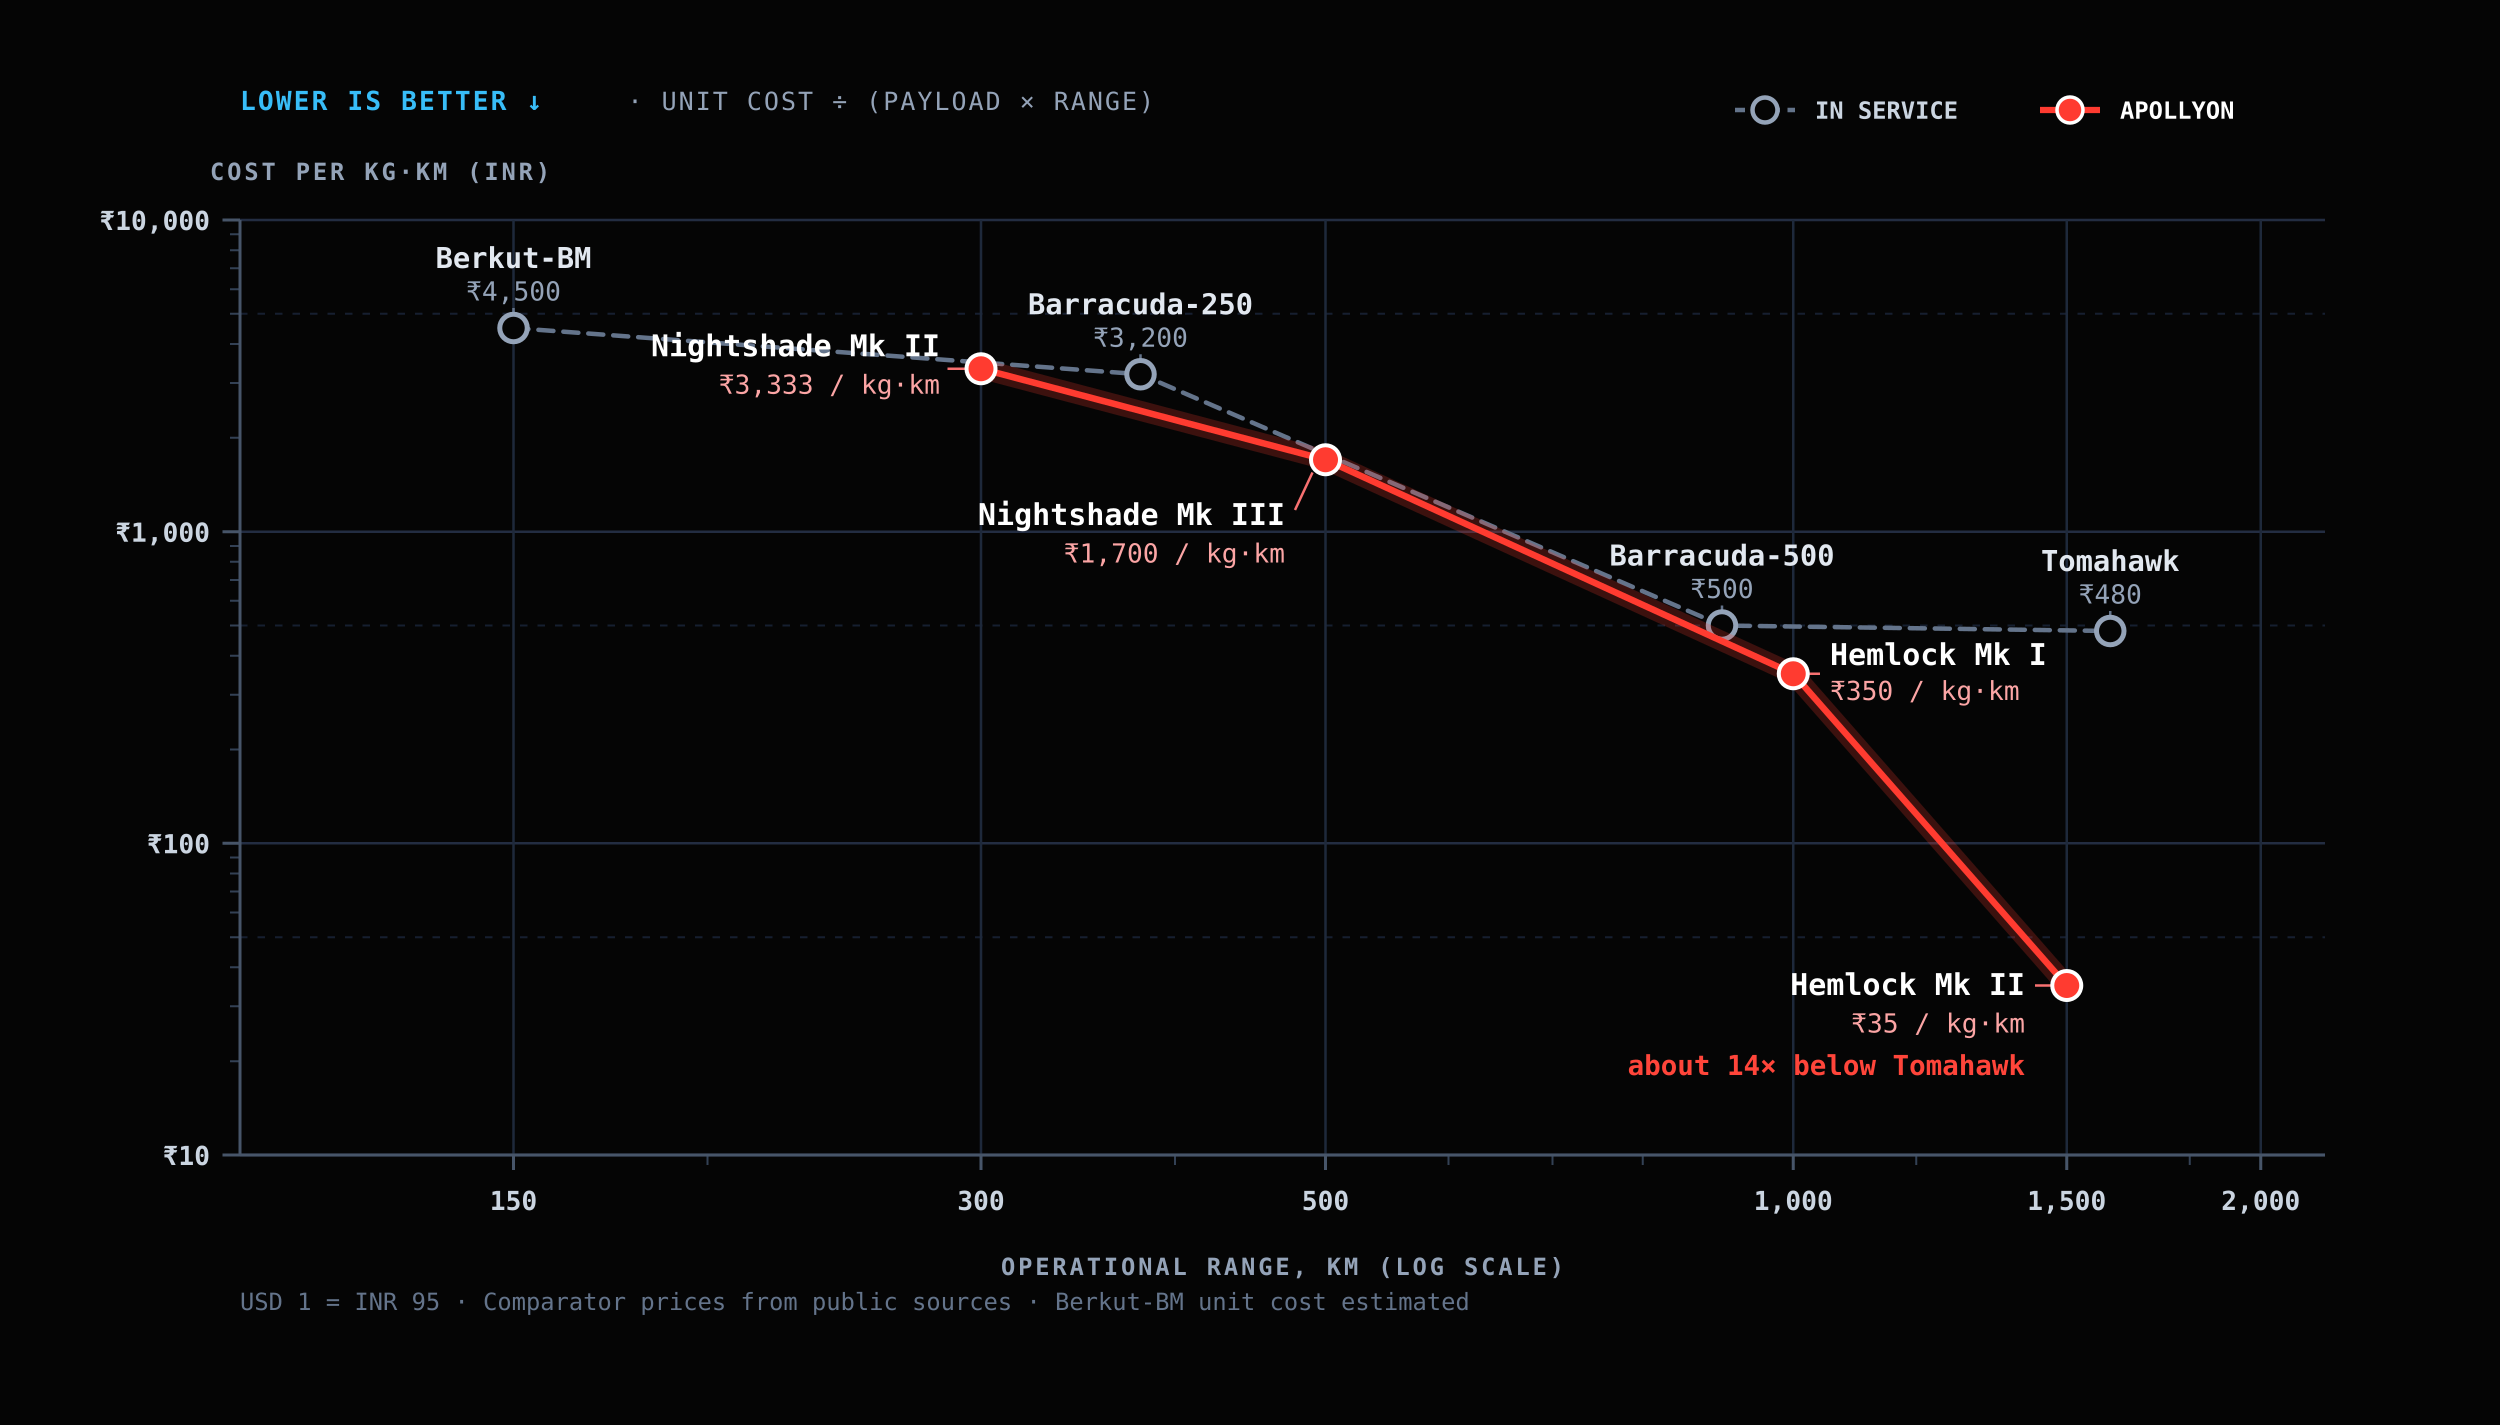
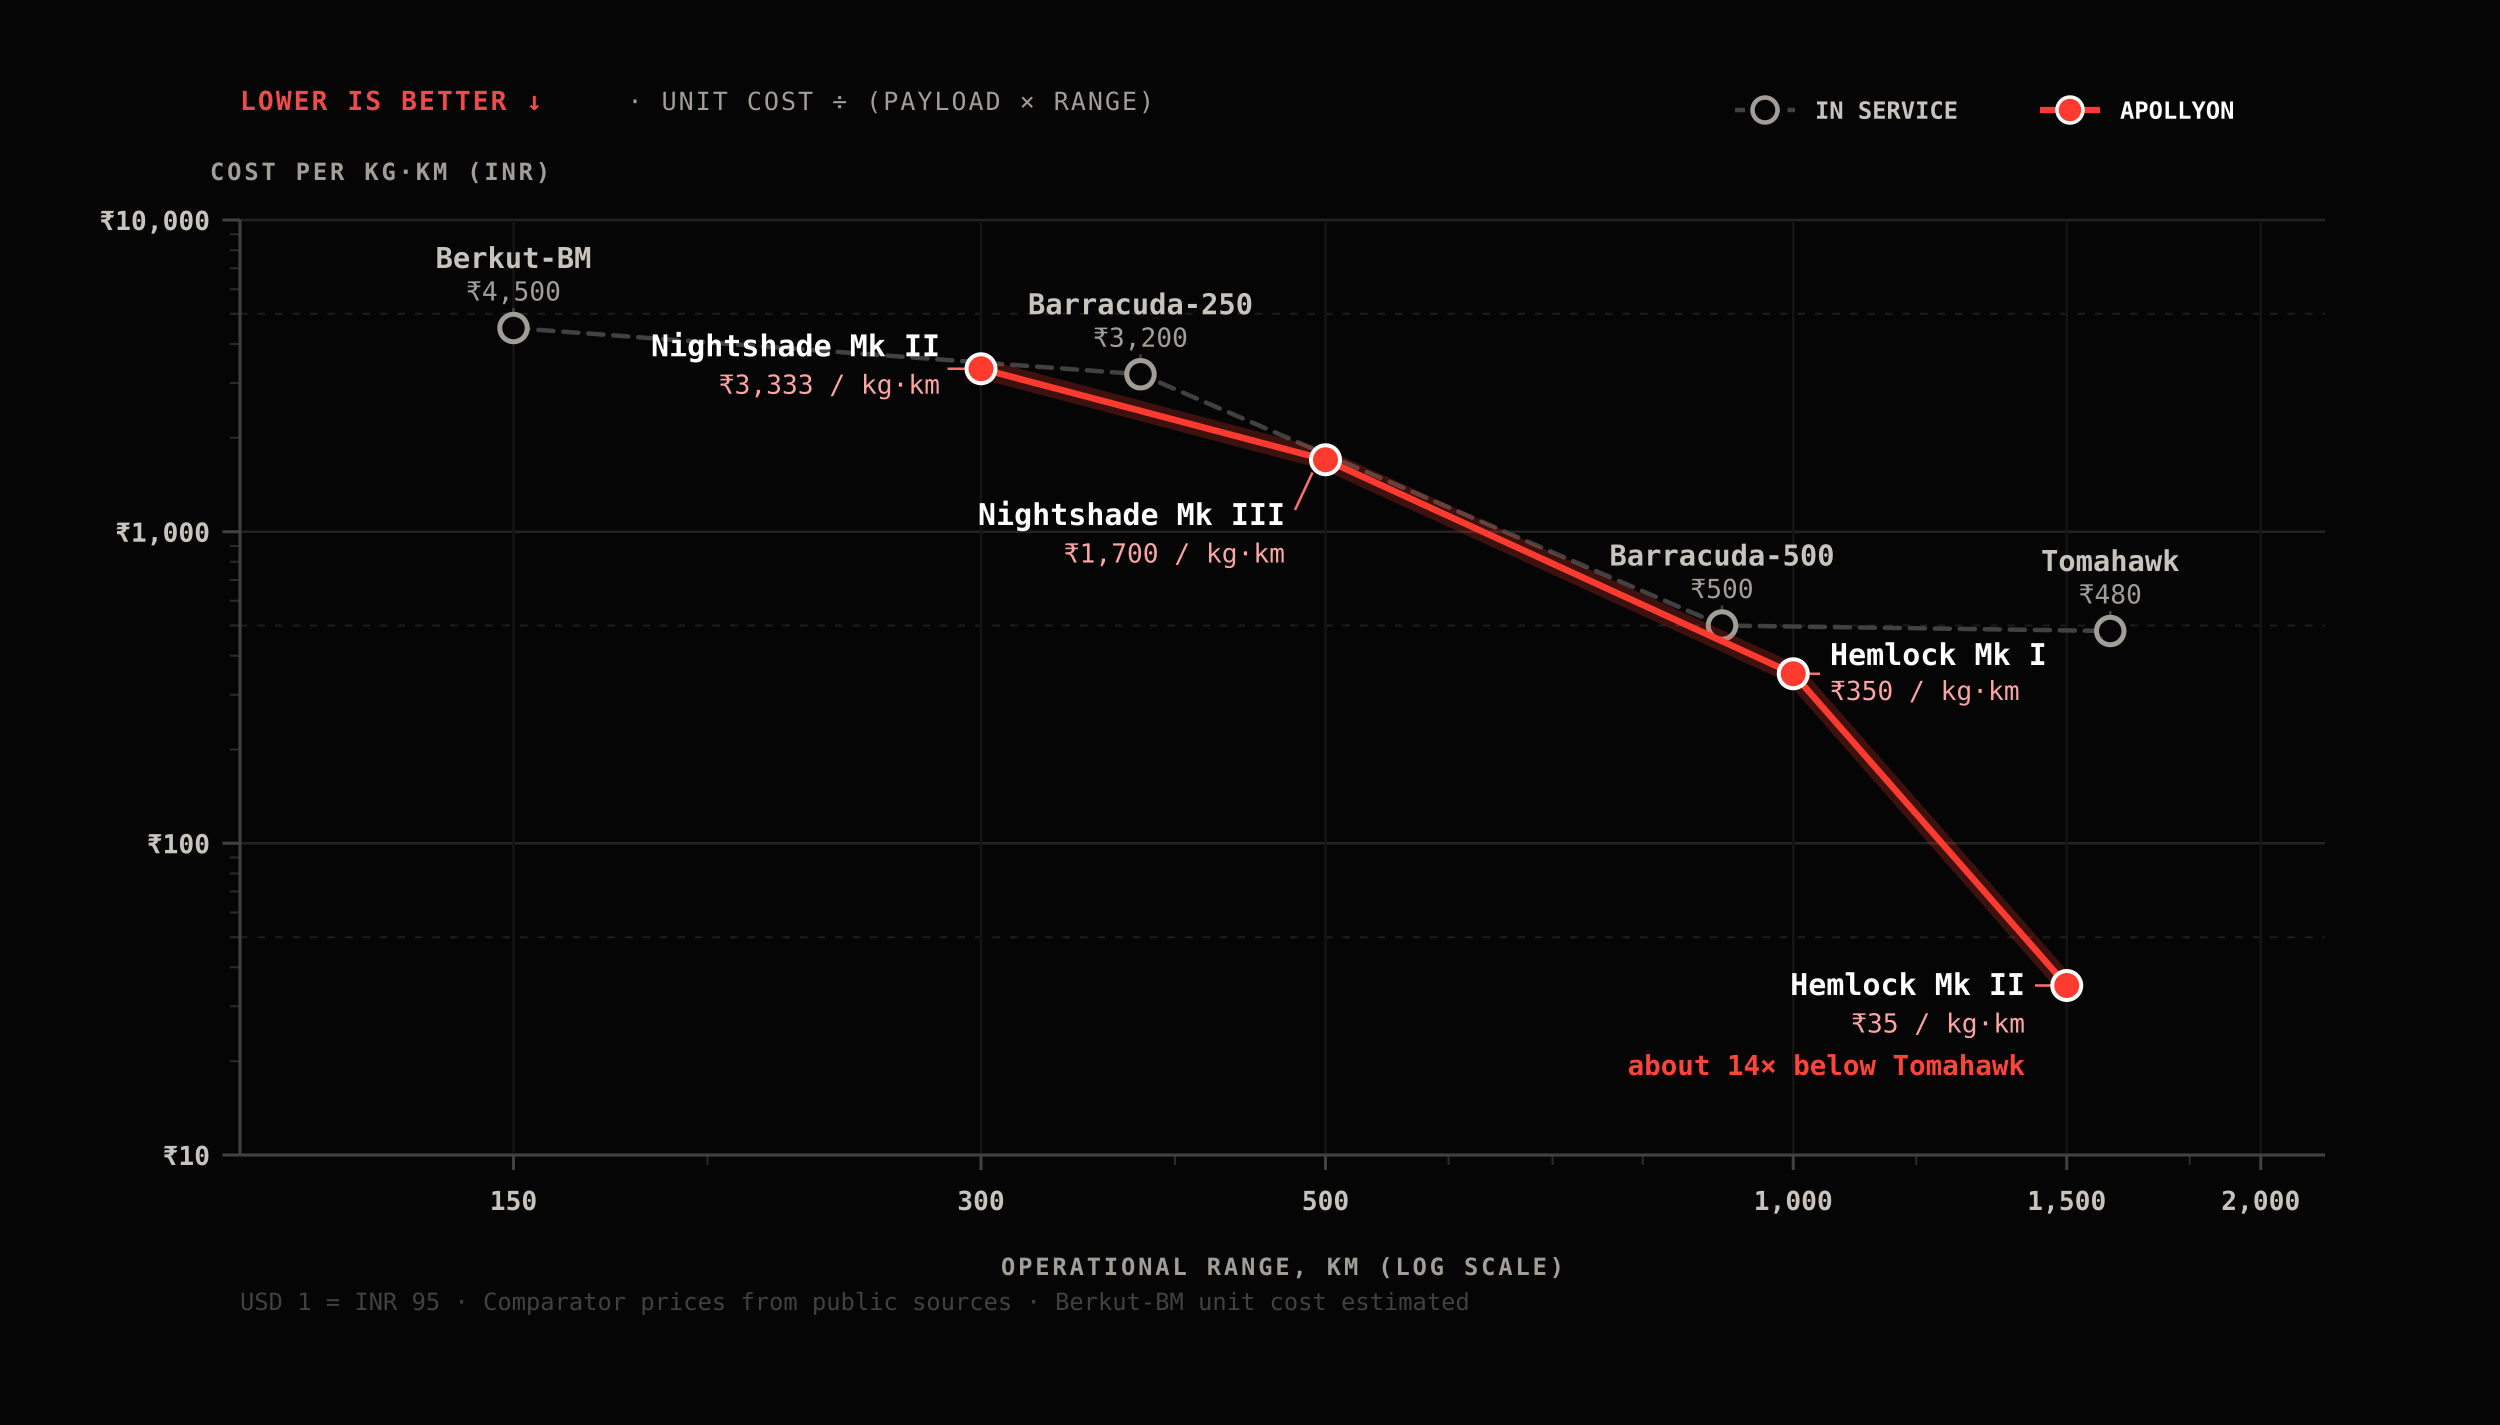
<svg xmlns="http://www.w3.org/2000/svg" viewBox="0 0 1000 570" role="img" aria-label="Cost per kilogram-kilometre by range: Apollyon family against in-service comparators">
  <rect width="1000" height="570" fill="#050505" />
-   <line x1="92.0" y1="424.5" x2="96.0" y2="424.5" stroke="#334155" stroke-width="0.8" />
-   <line x1="92.0" y1="402.5" x2="96.0" y2="402.5" stroke="#334155" stroke-width="0.8" />
-   <line x1="92.0" y1="386.9" x2="96.0" y2="386.9" stroke="#334155" stroke-width="0.8" />
-   <line x1="96.0" y1="374.9" x2="930.0" y2="374.9" stroke="#161f30" stroke-width="0.8" stroke-dasharray="3,4" />
-   <line x1="92.0" y1="374.9" x2="96.0" y2="374.9" stroke="#334155" stroke-width="0.8" />
-   <line x1="92.0" y1="365.0" x2="96.0" y2="365.0" stroke="#334155" stroke-width="0.8" />
-   <line x1="92.0" y1="356.6" x2="96.0" y2="356.6" stroke="#334155" stroke-width="0.8" />
-   <line x1="92.0" y1="349.4" x2="96.0" y2="349.4" stroke="#334155" stroke-width="0.8" />
-   <line x1="92.0" y1="343.0" x2="96.0" y2="343.0" stroke="#334155" stroke-width="0.8" />
-   <line x1="92.0" y1="299.8" x2="96.0" y2="299.8" stroke="#334155" stroke-width="0.8" />
-   <line x1="92.0" y1="277.9" x2="96.0" y2="277.9" stroke="#334155" stroke-width="0.8" />
-   <line x1="92.0" y1="262.3" x2="96.0" y2="262.3" stroke="#334155" stroke-width="0.8" />
-   <line x1="96.0" y1="250.2" x2="930.0" y2="250.2" stroke="#161f30" stroke-width="0.8" stroke-dasharray="3,4" />
-   <line x1="92.0" y1="250.2" x2="96.0" y2="250.2" stroke="#334155" stroke-width="0.8" />
-   <line x1="92.0" y1="240.3" x2="96.0" y2="240.3" stroke="#334155" stroke-width="0.8" />
-   <line x1="92.0" y1="232.0" x2="96.0" y2="232.0" stroke="#334155" stroke-width="0.8" />
-   <line x1="92.0" y1="224.7" x2="96.0" y2="224.7" stroke="#334155" stroke-width="0.8" />
-   <line x1="92.0" y1="218.4" x2="96.0" y2="218.4" stroke="#334155" stroke-width="0.8" />
-   <line x1="92.0" y1="175.1" x2="96.0" y2="175.1" stroke="#334155" stroke-width="0.8" />
-   <line x1="92.0" y1="153.2" x2="96.0" y2="153.2" stroke="#334155" stroke-width="0.8" />
-   <line x1="92.0" y1="137.6" x2="96.0" y2="137.6" stroke="#334155" stroke-width="0.8" />
-   <line x1="96.0" y1="125.5" x2="930.0" y2="125.5" stroke="#161f30" stroke-width="0.8" stroke-dasharray="3,4" />
-   <line x1="92.0" y1="125.5" x2="96.0" y2="125.5" stroke="#334155" stroke-width="0.8" />
-   <line x1="92.0" y1="115.7" x2="96.0" y2="115.7" stroke="#334155" stroke-width="0.8" />
-   <line x1="92.0" y1="107.3" x2="96.0" y2="107.3" stroke="#334155" stroke-width="0.8" />
-   <line x1="92.0" y1="100.1" x2="96.0" y2="100.1" stroke="#334155" stroke-width="0.8" />
-   <line x1="92.0" y1="93.7" x2="96.0" y2="93.7" stroke="#334155" stroke-width="0.8" />
-   <line x1="96.0" y1="462.0" x2="930.0" y2="462.0" stroke="#232d42" stroke-width="1" />
-   <line x1="89.0" y1="462.0" x2="96.0" y2="462.0" stroke="#475569" stroke-width="1.2" />
-   <text x="84.0" y="466.0" font-family="JetBrains Mono, ui-monospace, monospace" font-size="10.5" fill="#cbd5e1" text-anchor="end" font-weight="600">₹10</text>
-   <line x1="96.0" y1="337.3" x2="930.0" y2="337.3" stroke="#232d42" stroke-width="1" />
-   <line x1="89.0" y1="337.3" x2="96.0" y2="337.3" stroke="#475569" stroke-width="1.2" />
-   <text x="84.0" y="341.3" font-family="JetBrains Mono, ui-monospace, monospace" font-size="10.5" fill="#cbd5e1" text-anchor="end" font-weight="600">₹100</text>
-   <line x1="96.0" y1="212.7" x2="930.0" y2="212.7" stroke="#232d42" stroke-width="1" />
-   <line x1="89.0" y1="212.7" x2="96.0" y2="212.7" stroke="#475569" stroke-width="1.2" />
-   <text x="84.0" y="216.7" font-family="JetBrains Mono, ui-monospace, monospace" font-size="10.5" fill="#cbd5e1" text-anchor="end" font-weight="600">₹1,000</text>
-   <line x1="96.0" y1="88.0" x2="930.0" y2="88.0" stroke="#232d42" stroke-width="1" />
-   <line x1="89.0" y1="88.0" x2="96.0" y2="88.0" stroke="#475569" stroke-width="1.2" />
-   <text x="84.0" y="92.0" font-family="JetBrains Mono, ui-monospace, monospace" font-size="10.5" fill="#cbd5e1" text-anchor="end" font-weight="600">₹10,000</text>
-   <line x1="283.0" y1="462.0" x2="283.0" y2="466.0" stroke="#334155" stroke-width="0.8" />
-   <line x1="470.0" y1="462.0" x2="470.0" y2="466.0" stroke="#334155" stroke-width="0.8" />
-   <line x1="579.4" y1="462.0" x2="579.4" y2="466.0" stroke="#334155" stroke-width="0.8" />
-   <line x1="621.0" y1="462.0" x2="621.0" y2="466.0" stroke="#334155" stroke-width="0.8" />
-   <line x1="657.1" y1="462.0" x2="657.1" y2="466.0" stroke="#334155" stroke-width="0.8" />
-   <line x1="766.5" y1="462.0" x2="766.5" y2="466.0" stroke="#334155" stroke-width="0.8" />
-   <line x1="875.9" y1="462.0" x2="875.9" y2="466.0" stroke="#334155" stroke-width="0.8" />
-   <line x1="205.4" y1="88.0" x2="205.4" y2="462.0" stroke="#1e293b" stroke-width="1" />
-   <line x1="205.4" y1="462.0" x2="205.4" y2="468.0" stroke="#475569" stroke-width="1.2" />
-   <text x="205.4" y="484.0" font-family="JetBrains Mono, ui-monospace, monospace" font-size="10.5" fill="#cbd5e1" text-anchor="middle" font-weight="600">150</text>
-   <line x1="392.4" y1="88.0" x2="392.4" y2="462.0" stroke="#1e293b" stroke-width="1" />
-   <line x1="392.4" y1="462.0" x2="392.4" y2="468.0" stroke="#475569" stroke-width="1.2" />
-   <text x="392.4" y="484.0" font-family="JetBrains Mono, ui-monospace, monospace" font-size="10.5" fill="#cbd5e1" text-anchor="middle" font-weight="600">300</text>
-   <line x1="530.2" y1="88.0" x2="530.2" y2="462.0" stroke="#1e293b" stroke-width="1" />
-   <line x1="530.2" y1="462.0" x2="530.2" y2="468.0" stroke="#475569" stroke-width="1.2" />
-   <text x="530.2" y="484.0" font-family="JetBrains Mono, ui-monospace, monospace" font-size="10.5" fill="#cbd5e1" text-anchor="middle" font-weight="600">500</text>
-   <line x1="717.3" y1="88.0" x2="717.3" y2="462.0" stroke="#1e293b" stroke-width="1" />
-   <line x1="717.3" y1="462.0" x2="717.3" y2="468.0" stroke="#475569" stroke-width="1.2" />
-   <text x="717.3" y="484.0" font-family="JetBrains Mono, ui-monospace, monospace" font-size="10.5" fill="#cbd5e1" text-anchor="middle" font-weight="600">1,000</text>
-   <line x1="826.7" y1="88.0" x2="826.7" y2="462.0" stroke="#1e293b" stroke-width="1" />
-   <line x1="826.7" y1="462.0" x2="826.7" y2="468.0" stroke="#475569" stroke-width="1.2" />
-   <text x="826.7" y="484.0" font-family="JetBrains Mono, ui-monospace, monospace" font-size="10.5" fill="#cbd5e1" text-anchor="middle" font-weight="600">1,500</text>
-   <line x1="904.3" y1="88.0" x2="904.3" y2="462.0" stroke="#1e293b" stroke-width="1" />
-   <line x1="904.3" y1="462.0" x2="904.3" y2="468.0" stroke="#475569" stroke-width="1.2" />
-   <text x="904.3" y="484.0" font-family="JetBrains Mono, ui-monospace, monospace" font-size="10.5" fill="#cbd5e1" text-anchor="middle" font-weight="600">2,000</text>
-   <line x1="96.0" y1="462.0" x2="930.0" y2="462.0" stroke="#475569" stroke-width="1.2" />
-   <line x1="96.0" y1="88.0" x2="96.0" y2="462.0" stroke="#475569" stroke-width="1.2" />
-   <text x="96.0" y="44.0" font-family="JetBrains Mono, ui-monospace, monospace" font-size="10.5" fill="#38bdf8" font-weight="700" letter-spacing="0.08em">LOWER IS BETTER ↓</text>
-   <text x="251.0" y="44.0" font-family="JetBrains Mono, ui-monospace, monospace" font-size="10.0" fill="#94a3b8" letter-spacing="0.08em">·   UNIT COST ÷ (PAYLOAD × RANGE)</text>
-   <text x="513.0" y="510.0" font-family="JetBrains Mono, ui-monospace, monospace" font-size="9.5" fill="#94a3b8" text-anchor="middle" font-weight="600" letter-spacing="0.12em">OPERATIONAL RANGE, KM (LOG SCALE)</text>
-   <text x="84.0" y="72.0" font-family="JetBrains Mono, ui-monospace, monospace" font-size="9.5" fill="#94a3b8" font-weight="600" letter-spacing="0.12em">COST PER KG·KM (INR)</text>
-   <polyline points="205.4,131.2 456.2,149.7 688.8,250.2 844.1,252.4" fill="none" stroke="#64748b" stroke-width="1.8" stroke-dasharray="6,4" stroke-linecap="round" stroke-linejoin="round" />
-   <line x1="205.4" y1="123.2" x2="205.4" y2="125.7" stroke="#64748b" stroke-width="1" />
-   <text x="205.4" y="107.2" font-family="JetBrains Mono, ui-monospace, monospace" font-size="11.5" fill="#e2e8f0" text-anchor="middle" font-weight="600">Berkut-BM</text>
-   <text x="205.4" y="120.2" font-family="JetBrains Mono, ui-monospace, monospace" font-size="10.5" fill="#94a3b8" text-anchor="middle">₹4,500</text>
-   <circle cx="205.4" cy="131.2" r="5.5" fill="#050505" stroke="#94a3b8" stroke-width="2" />
-   <line x1="456.2" y1="141.7" x2="456.2" y2="144.2" stroke="#64748b" stroke-width="1" />
-   <text x="456.2" y="125.7" font-family="JetBrains Mono, ui-monospace, monospace" font-size="11.5" fill="#e2e8f0" text-anchor="middle" font-weight="600">Barracuda-250</text>
-   <text x="456.2" y="138.7" font-family="JetBrains Mono, ui-monospace, monospace" font-size="10.5" fill="#94a3b8" text-anchor="middle">₹3,200</text>
-   <circle cx="456.2" cy="149.7" r="5.5" fill="#050505" stroke="#94a3b8" stroke-width="2" />
-   <line x1="688.8" y1="242.2" x2="688.8" y2="244.7" stroke="#64748b" stroke-width="1" />
-   <text x="688.8" y="226.2" font-family="JetBrains Mono, ui-monospace, monospace" font-size="11.5" fill="#e2e8f0" text-anchor="middle" font-weight="600">Barracuda-500</text>
-   <text x="688.8" y="239.2" font-family="JetBrains Mono, ui-monospace, monospace" font-size="10.5" fill="#94a3b8" text-anchor="middle">₹500</text>
-   <circle cx="688.8" cy="250.2" r="5.5" fill="#050505" stroke="#94a3b8" stroke-width="2" />
-   <line x1="844.1" y1="244.4" x2="844.1" y2="246.9" stroke="#64748b" stroke-width="1" />
-   <text x="844.1" y="228.4" font-family="JetBrains Mono, ui-monospace, monospace" font-size="11.5" fill="#e2e8f0" text-anchor="middle" font-weight="600">Tomahawk</text>
-   <text x="844.1" y="241.4" font-family="JetBrains Mono, ui-monospace, monospace" font-size="10.5" fill="#94a3b8" text-anchor="middle">₹480</text>
-   <circle cx="844.1" cy="252.4" r="5.5" fill="#050505" stroke="#94a3b8" stroke-width="2" />
+   <line x1="92.0" y1="424.5" x2="96.0" y2="424.5" stroke="#2B2B2B" stroke-width="0.8" />
+   <line x1="92.0" y1="402.5" x2="96.0" y2="402.5" stroke="#2B2B2B" stroke-width="0.8" />
+   <line x1="92.0" y1="386.9" x2="96.0" y2="386.9" stroke="#2B2B2B" stroke-width="0.8" />
+   <line x1="96.0" y1="374.9" x2="930.0" y2="374.9" stroke="#1D1D1D" stroke-width="0.8" stroke-dasharray="3,4" />
+   <line x1="92.0" y1="374.9" x2="96.0" y2="374.9" stroke="#2B2B2B" stroke-width="0.8" />
+   <line x1="92.0" y1="365.0" x2="96.0" y2="365.0" stroke="#2B2B2B" stroke-width="0.8" />
+   <line x1="92.0" y1="356.6" x2="96.0" y2="356.6" stroke="#2B2B2B" stroke-width="0.8" />
+   <line x1="92.0" y1="349.4" x2="96.0" y2="349.4" stroke="#2B2B2B" stroke-width="0.8" />
+   <line x1="92.0" y1="343.0" x2="96.0" y2="343.0" stroke="#2B2B2B" stroke-width="0.8" />
+   <line x1="92.0" y1="299.8" x2="96.0" y2="299.8" stroke="#2B2B2B" stroke-width="0.8" />
+   <line x1="92.0" y1="277.9" x2="96.0" y2="277.9" stroke="#2B2B2B" stroke-width="0.8" />
+   <line x1="92.0" y1="262.3" x2="96.0" y2="262.3" stroke="#2B2B2B" stroke-width="0.8" />
+   <line x1="96.0" y1="250.2" x2="930.0" y2="250.2" stroke="#1D1D1D" stroke-width="0.8" stroke-dasharray="3,4" />
+   <line x1="92.0" y1="250.2" x2="96.0" y2="250.2" stroke="#2B2B2B" stroke-width="0.8" />
+   <line x1="92.0" y1="240.3" x2="96.0" y2="240.3" stroke="#2B2B2B" stroke-width="0.8" />
+   <line x1="92.0" y1="232.0" x2="96.0" y2="232.0" stroke="#2B2B2B" stroke-width="0.8" />
+   <line x1="92.0" y1="224.7" x2="96.0" y2="224.7" stroke="#2B2B2B" stroke-width="0.8" />
+   <line x1="92.0" y1="218.4" x2="96.0" y2="218.4" stroke="#2B2B2B" stroke-width="0.8" />
+   <line x1="92.0" y1="175.1" x2="96.0" y2="175.1" stroke="#2B2B2B" stroke-width="0.8" />
+   <line x1="92.0" y1="153.2" x2="96.0" y2="153.2" stroke="#2B2B2B" stroke-width="0.8" />
+   <line x1="92.0" y1="137.6" x2="96.0" y2="137.6" stroke="#2B2B2B" stroke-width="0.8" />
+   <line x1="96.0" y1="125.5" x2="930.0" y2="125.5" stroke="#1D1D1D" stroke-width="0.8" stroke-dasharray="3,4" />
+   <line x1="92.0" y1="125.5" x2="96.0" y2="125.5" stroke="#2B2B2B" stroke-width="0.8" />
+   <line x1="92.0" y1="115.7" x2="96.0" y2="115.7" stroke="#2B2B2B" stroke-width="0.8" />
+   <line x1="92.0" y1="107.3" x2="96.0" y2="107.3" stroke="#2B2B2B" stroke-width="0.8" />
+   <line x1="92.0" y1="100.1" x2="96.0" y2="100.1" stroke="#2B2B2B" stroke-width="0.8" />
+   <line x1="92.0" y1="93.7" x2="96.0" y2="93.7" stroke="#2B2B2B" stroke-width="0.8" />
+   <line x1="96.0" y1="462.0" x2="930.0" y2="462.0" stroke="#232323" stroke-width="1" />
+   <line x1="89.0" y1="462.0" x2="96.0" y2="462.0" stroke="#414141" stroke-width="1.2" />
+   <text x="84.0" y="466.0" font-family="JetBrains Mono, ui-monospace, monospace" font-size="10.5" fill="#C7C4BD" text-anchor="end" font-weight="600">₹10</text>
+   <line x1="96.0" y1="337.3" x2="930.0" y2="337.3" stroke="#232323" stroke-width="1" />
+   <line x1="89.0" y1="337.3" x2="96.0" y2="337.3" stroke="#414141" stroke-width="1.2" />
+   <text x="84.0" y="341.3" font-family="JetBrains Mono, ui-monospace, monospace" font-size="10.5" fill="#C7C4BD" text-anchor="end" font-weight="600">₹100</text>
+   <line x1="96.0" y1="212.7" x2="930.0" y2="212.7" stroke="#232323" stroke-width="1" />
+   <line x1="89.0" y1="212.7" x2="96.0" y2="212.7" stroke="#414141" stroke-width="1.2" />
+   <text x="84.0" y="216.7" font-family="JetBrains Mono, ui-monospace, monospace" font-size="10.5" fill="#C7C4BD" text-anchor="end" font-weight="600">₹1,000</text>
+   <line x1="96.0" y1="88.0" x2="930.0" y2="88.0" stroke="#232323" stroke-width="1" />
+   <line x1="89.0" y1="88.0" x2="96.0" y2="88.0" stroke="#414141" stroke-width="1.2" />
+   <text x="84.0" y="92.0" font-family="JetBrains Mono, ui-monospace, monospace" font-size="10.5" fill="#C7C4BD" text-anchor="end" font-weight="600">₹10,000</text>
+   <line x1="283.0" y1="462.0" x2="283.0" y2="466.0" stroke="#2B2B2B" stroke-width="0.8" />
+   <line x1="470.0" y1="462.0" x2="470.0" y2="466.0" stroke="#2B2B2B" stroke-width="0.8" />
+   <line x1="579.4" y1="462.0" x2="579.4" y2="466.0" stroke="#2B2B2B" stroke-width="0.8" />
+   <line x1="621.0" y1="462.0" x2="621.0" y2="466.0" stroke="#2B2B2B" stroke-width="0.8" />
+   <line x1="657.1" y1="462.0" x2="657.1" y2="466.0" stroke="#2B2B2B" stroke-width="0.8" />
+   <line x1="766.5" y1="462.0" x2="766.5" y2="466.0" stroke="#2B2B2B" stroke-width="0.8" />
+   <line x1="875.9" y1="462.0" x2="875.9" y2="466.0" stroke="#2B2B2B" stroke-width="0.8" />
+   <line x1="205.4" y1="88.0" x2="205.4" y2="462.0" stroke="#141414" stroke-width="1" />
+   <line x1="205.4" y1="462.0" x2="205.4" y2="468.0" stroke="#414141" stroke-width="1.2" />
+   <text x="205.4" y="484.0" font-family="JetBrains Mono, ui-monospace, monospace" font-size="10.5" fill="#C7C4BD" text-anchor="middle" font-weight="600">150</text>
+   <line x1="392.4" y1="88.0" x2="392.4" y2="462.0" stroke="#141414" stroke-width="1" />
+   <line x1="392.4" y1="462.0" x2="392.4" y2="468.0" stroke="#414141" stroke-width="1.2" />
+   <text x="392.4" y="484.0" font-family="JetBrains Mono, ui-monospace, monospace" font-size="10.5" fill="#C7C4BD" text-anchor="middle" font-weight="600">300</text>
+   <line x1="530.2" y1="88.0" x2="530.2" y2="462.0" stroke="#141414" stroke-width="1" />
+   <line x1="530.2" y1="462.0" x2="530.2" y2="468.0" stroke="#414141" stroke-width="1.2" />
+   <text x="530.2" y="484.0" font-family="JetBrains Mono, ui-monospace, monospace" font-size="10.5" fill="#C7C4BD" text-anchor="middle" font-weight="600">500</text>
+   <line x1="717.3" y1="88.0" x2="717.3" y2="462.0" stroke="#141414" stroke-width="1" />
+   <line x1="717.3" y1="462.0" x2="717.3" y2="468.0" stroke="#414141" stroke-width="1.2" />
+   <text x="717.3" y="484.0" font-family="JetBrains Mono, ui-monospace, monospace" font-size="10.5" fill="#C7C4BD" text-anchor="middle" font-weight="600">1,000</text>
+   <line x1="826.7" y1="88.0" x2="826.7" y2="462.0" stroke="#141414" stroke-width="1" />
+   <line x1="826.7" y1="462.0" x2="826.7" y2="468.0" stroke="#414141" stroke-width="1.2" />
+   <text x="826.7" y="484.0" font-family="JetBrains Mono, ui-monospace, monospace" font-size="10.5" fill="#C7C4BD" text-anchor="middle" font-weight="600">1,500</text>
+   <line x1="904.3" y1="88.0" x2="904.3" y2="462.0" stroke="#141414" stroke-width="1" />
+   <line x1="904.3" y1="462.0" x2="904.3" y2="468.0" stroke="#414141" stroke-width="1.2" />
+   <text x="904.3" y="484.0" font-family="JetBrains Mono, ui-monospace, monospace" font-size="10.5" fill="#C7C4BD" text-anchor="middle" font-weight="600">2,000</text>
+   <line x1="96.0" y1="462.0" x2="930.0" y2="462.0" stroke="#414141" stroke-width="1.2" />
+   <line x1="96.0" y1="88.0" x2="96.0" y2="462.0" stroke="#414141" stroke-width="1.2" />
+   <text x="96.0" y="44.0" font-family="JetBrains Mono, ui-monospace, monospace" font-size="10.5" fill="#F04B4B" font-weight="700" letter-spacing="0.08em">LOWER IS BETTER ↓</text>
+   <text x="251.0" y="44.0" font-family="JetBrains Mono, ui-monospace, monospace" font-size="10.0" fill="#A19E97" letter-spacing="0.08em">·   UNIT COST ÷ (PAYLOAD × RANGE)</text>
+   <text x="513.0" y="510.0" font-family="JetBrains Mono, ui-monospace, monospace" font-size="9.5" fill="#A19E97" text-anchor="middle" font-weight="600" letter-spacing="0.12em">OPERATIONAL RANGE, KM (LOG SCALE)</text>
+   <text x="84.0" y="72.0" font-family="JetBrains Mono, ui-monospace, monospace" font-size="9.5" fill="#A19E97" font-weight="600" letter-spacing="0.12em">COST PER KG·KM (INR)</text>
+   <polyline points="205.4,131.2 456.2,149.7 688.8,250.2 844.1,252.4" fill="none" stroke="#414141" stroke-width="1.8" stroke-dasharray="6,4" stroke-linecap="round" stroke-linejoin="round" />
+   <line x1="205.4" y1="123.2" x2="205.4" y2="125.7" stroke="#414141" stroke-width="1" />
+   <text x="205.4" y="107.2" font-family="JetBrains Mono, ui-monospace, monospace" font-size="11.5" fill="#C7C4BD" text-anchor="middle" font-weight="600">Berkut-BM</text>
+   <text x="205.4" y="120.2" font-family="JetBrains Mono, ui-monospace, monospace" font-size="10.5" fill="#A19E97" text-anchor="middle">₹4,500</text>
+   <circle cx="205.4" cy="131.2" r="5.5" fill="#050505" stroke="#A19E97" stroke-width="2" />
+   <line x1="456.2" y1="141.7" x2="456.2" y2="144.2" stroke="#414141" stroke-width="1" />
+   <text x="456.2" y="125.7" font-family="JetBrains Mono, ui-monospace, monospace" font-size="11.5" fill="#C7C4BD" text-anchor="middle" font-weight="600">Barracuda-250</text>
+   <text x="456.2" y="138.7" font-family="JetBrains Mono, ui-monospace, monospace" font-size="10.5" fill="#A19E97" text-anchor="middle">₹3,200</text>
+   <circle cx="456.2" cy="149.7" r="5.5" fill="#050505" stroke="#A19E97" stroke-width="2" />
+   <line x1="688.8" y1="242.2" x2="688.8" y2="244.7" stroke="#414141" stroke-width="1" />
+   <text x="688.8" y="226.2" font-family="JetBrains Mono, ui-monospace, monospace" font-size="11.5" fill="#C7C4BD" text-anchor="middle" font-weight="600">Barracuda-500</text>
+   <text x="688.8" y="239.2" font-family="JetBrains Mono, ui-monospace, monospace" font-size="10.5" fill="#A19E97" text-anchor="middle">₹500</text>
+   <circle cx="688.8" cy="250.2" r="5.5" fill="#050505" stroke="#A19E97" stroke-width="2" />
+   <line x1="844.1" y1="244.4" x2="844.1" y2="246.9" stroke="#414141" stroke-width="1" />
+   <text x="844.1" y="228.4" font-family="JetBrains Mono, ui-monospace, monospace" font-size="11.5" fill="#C7C4BD" text-anchor="middle" font-weight="600">Tomahawk</text>
+   <text x="844.1" y="241.4" font-family="JetBrains Mono, ui-monospace, monospace" font-size="10.5" fill="#A19E97" text-anchor="middle">₹480</text>
+   <circle cx="844.1" cy="252.4" r="5.5" fill="#050505" stroke="#A19E97" stroke-width="2" />
  <polyline points="392.4,147.5 530.2,183.9 717.3,269.5 826.7,394.2" fill="none" stroke="rgba(255, 59, 48, 0.22)" stroke-width="8" stroke-linecap="round" stroke-linejoin="round" />
  <polyline points="392.4,147.5 530.2,183.9 717.3,269.5 826.7,394.2" fill="none" stroke="#ff3b30" stroke-width="2.6" stroke-linecap="round" stroke-linejoin="round" />
  <line x1="379.0" y1="147.5" x2="386.6" y2="147.5" stroke="#f87171" stroke-width="1" />
  <text x="376.0" y="142.5" font-family="JetBrains Mono, ui-monospace, monospace" font-size="12.0" fill="#ffffff" text-anchor="end" font-weight="700">Nightshade Mk II</text>
  <text x="376.0" y="157.5" font-family="JetBrains Mono, ui-monospace, monospace" font-size="10.5" fill="#fca5a5" text-anchor="end" font-weight="500">₹3,333 / kg·km</text>
  <circle cx="392.4" cy="147.5" r="5.8" fill="#ff3b30" stroke="#ffffff" stroke-width="1.6" />
  <line x1="518.0" y1="204.0" x2="525.0" y2="189.0" stroke="#f87171" stroke-width="1" />
  <text x="514.0" y="210.0" font-family="JetBrains Mono, ui-monospace, monospace" font-size="12.0" fill="#ffffff" text-anchor="end" font-weight="700">Nightshade Mk III</text>
  <text x="514.0" y="225.0" font-family="JetBrains Mono, ui-monospace, monospace" font-size="10.5" fill="#fca5a5" text-anchor="end" font-weight="500">₹1,700 / kg·km</text>
  <circle cx="530.2" cy="183.9" r="5.8" fill="#ff3b30" stroke="#ffffff" stroke-width="1.6" />
  <line x1="723.1" y1="269.5" x2="728.0" y2="269.5" stroke="#f87171" stroke-width="1" />
  <text x="732.0" y="266.0" font-family="JetBrains Mono, ui-monospace, monospace" font-size="12.0" fill="#ffffff" font-weight="700">Hemlock Mk I</text>
  <text x="732.0" y="280.0" font-family="JetBrains Mono, ui-monospace, monospace" font-size="10.5" fill="#fca5a5" font-weight="500">₹350 / kg·km</text>
  <circle cx="717.3" cy="269.5" r="5.8" fill="#ff3b30" stroke="#ffffff" stroke-width="1.6" />
  <line x1="814.0" y1="394.2" x2="820.9" y2="394.2" stroke="#f87171" stroke-width="1" />
  <text x="810.0" y="398.0" font-family="JetBrains Mono, ui-monospace, monospace" font-size="12.0" fill="#ffffff" text-anchor="end" font-weight="700">Hemlock Mk II</text>
  <text x="810.0" y="413.0" font-family="JetBrains Mono, ui-monospace, monospace" font-size="10.5" fill="#fca5a5" text-anchor="end" font-weight="500">₹35 / kg·km</text>
  <text x="810.0" y="430.0" font-family="JetBrains Mono, ui-monospace, monospace" font-size="11.0" fill="#ff453a" text-anchor="end" font-weight="700">about 14× below Tomahawk</text>
  <circle cx="826.7" cy="394.2" r="5.8" fill="#ff3b30" stroke="#ffffff" stroke-width="1.6" />
-   <line x1="694.0" y1="44.0" x2="718.0" y2="44.0" stroke="#64748b" stroke-width="1.8" stroke-dasharray="4,3" />
-   <circle cx="706" cy="44" r="5" fill="#050505" stroke="#94a3b8" stroke-width="1.8" />
-   <text x="726.0" y="47.5" font-family="JetBrains Mono, ui-monospace, monospace" font-size="9.5" fill="#cbd5e1" font-weight="600">IN SERVICE</text>
+   <line x1="694.0" y1="44.0" x2="718.0" y2="44.0" stroke="#414141" stroke-width="1.8" stroke-dasharray="4,3" />
+   <circle cx="706" cy="44" r="5" fill="#050505" stroke="#A19E97" stroke-width="1.8" />
+   <text x="726.0" y="47.5" font-family="JetBrains Mono, ui-monospace, monospace" font-size="9.5" fill="#C7C4BD" font-weight="600">IN SERVICE</text>
  <line x1="816.0" y1="44.0" x2="840.0" y2="44.0" stroke="#ff3b30" stroke-width="2.5" />
  <circle cx="828" cy="44" r="5.2" fill="#ff3b30" stroke="#ffffff" stroke-width="1.4" />
  <text x="848.0" y="47.5" font-family="JetBrains Mono, ui-monospace, monospace" font-size="9.5" fill="#ffffff" font-weight="700">APOLLYON</text>
-   <text x="96.0" y="524.0" font-family="JetBrains Mono, ui-monospace, monospace" font-size="9.5" fill="#64748b">USD 1 = INR 95 · Comparator prices from public sources · Berkut-BM unit cost estimated</text>
+   <text x="96.0" y="524.0" font-family="JetBrains Mono, ui-monospace, monospace" font-size="9.5" fill="#414141">USD 1 = INR 95 · Comparator prices from public sources · Berkut-BM unit cost estimated</text>
</svg>
